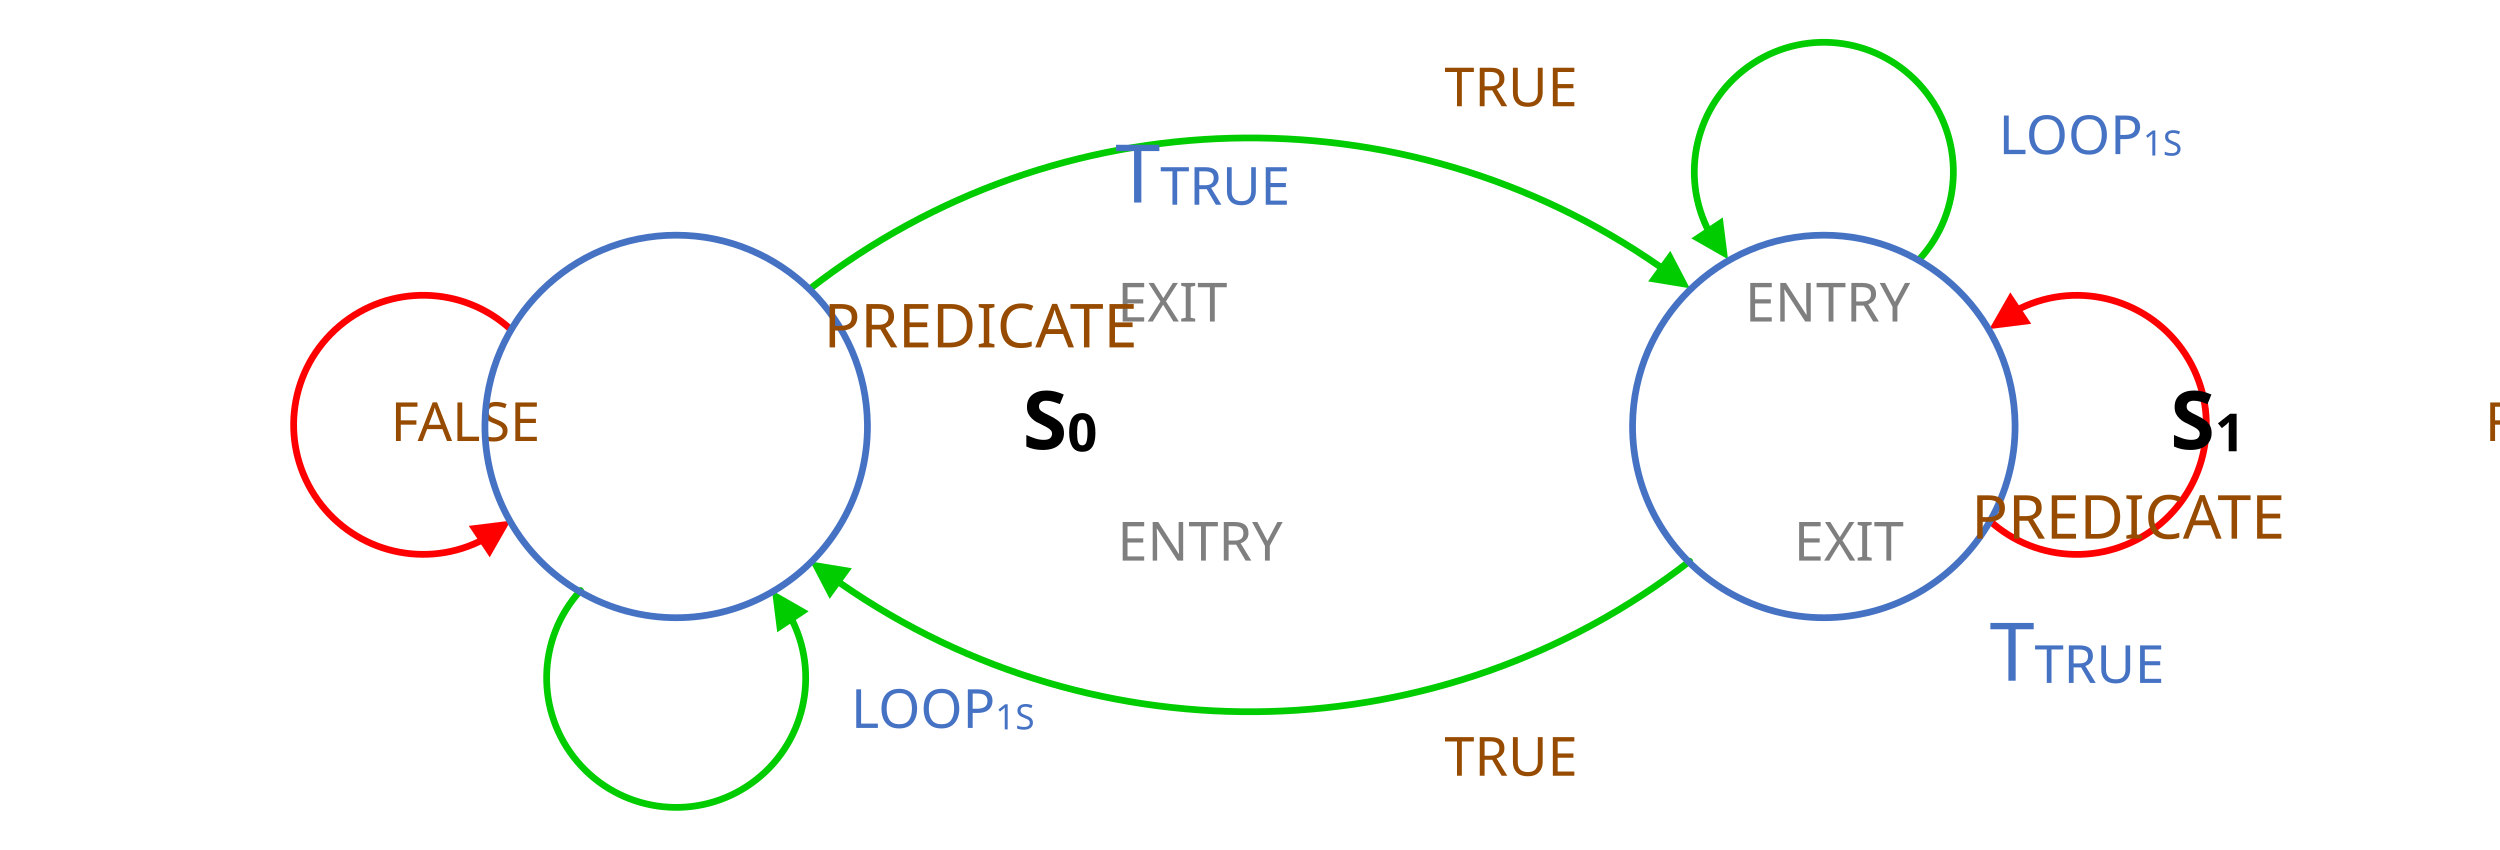
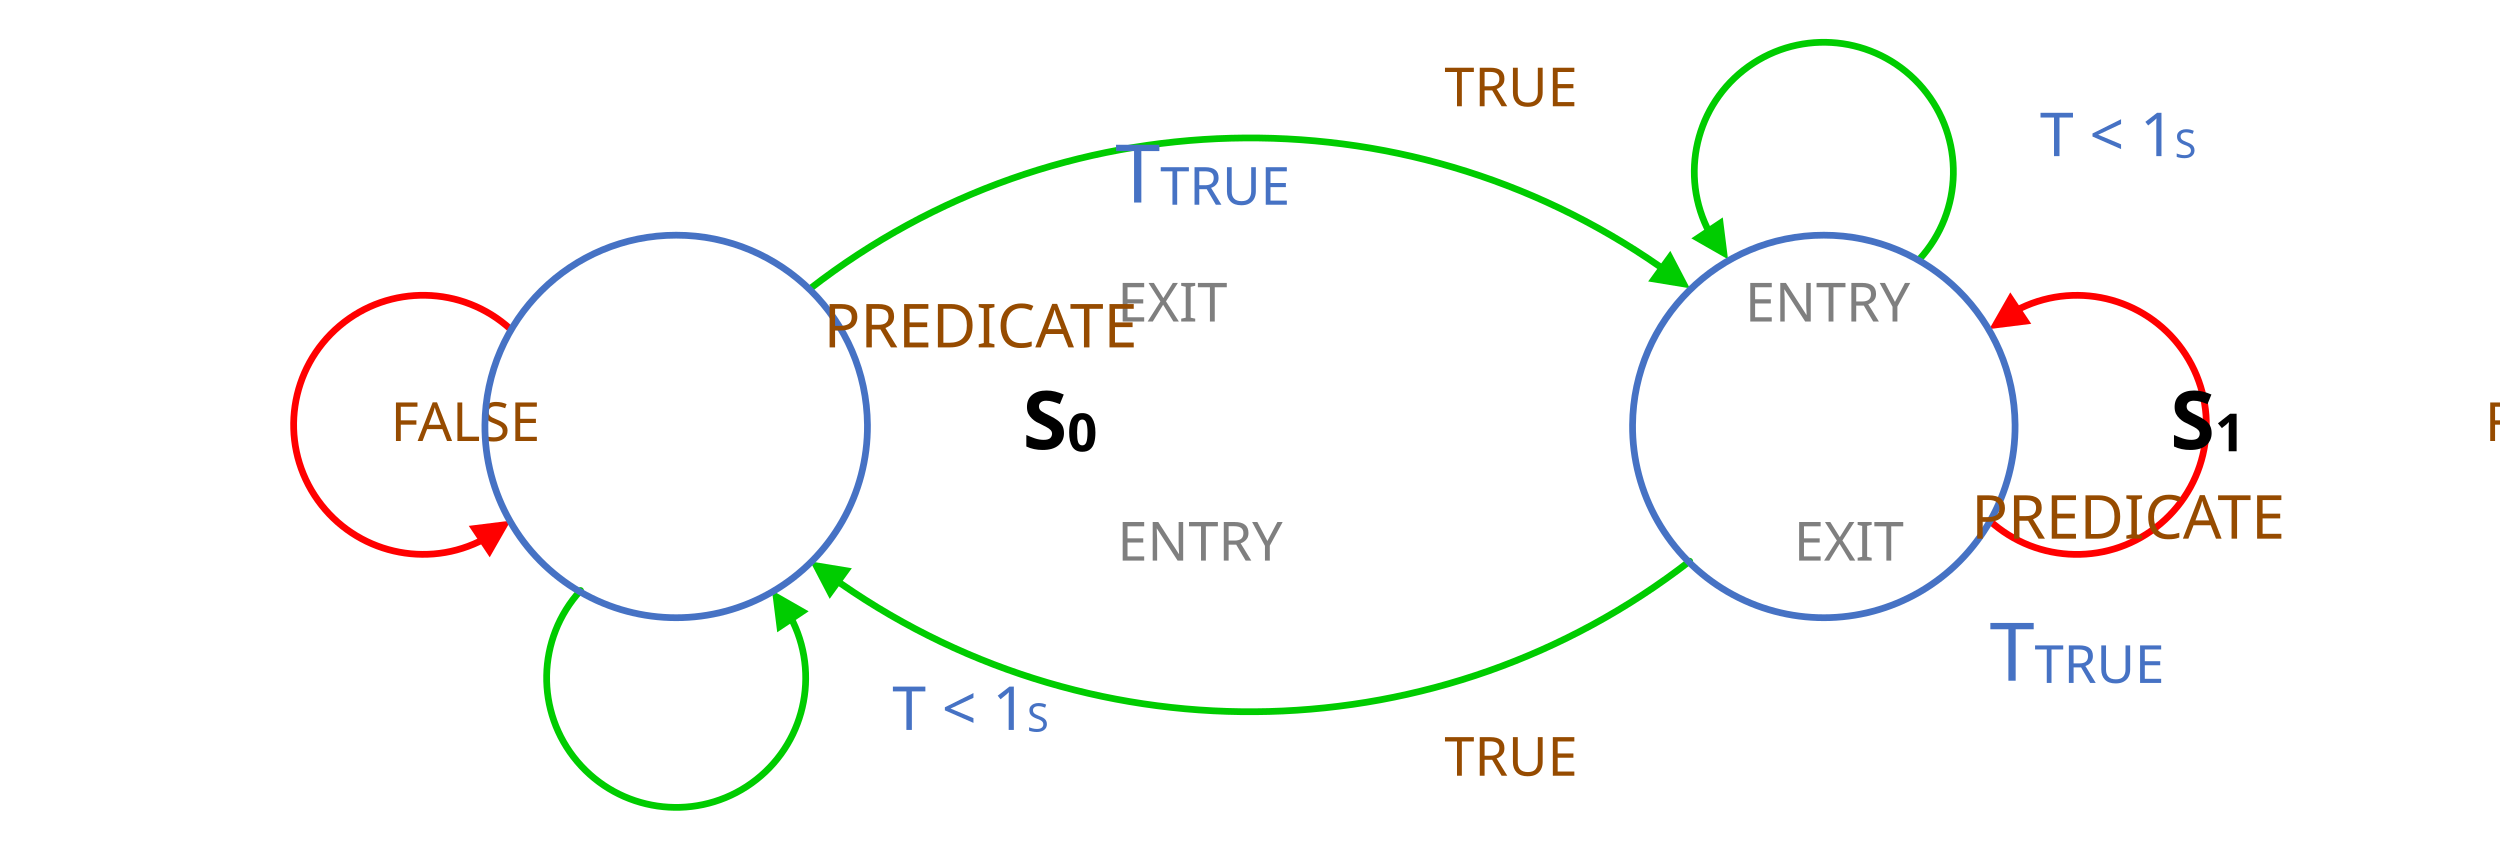
<svg xmlns="http://www.w3.org/2000/svg" xmlns:ns1="http://schemas.microsoft.com/visio/2003/SVGExtensions/" xmlns:xlink="http://www.w3.org/1999/xlink" width="5.146in" height="1.749in" viewBox="0 0 370.504 125.908" xml:space="preserve" color-interpolation-filters="sRGB" class="st15">
  <ns1:documentProperties ns1:langID="1033" ns1:viewMarkup="false" />
  <style type="text/css">
	
		.st1 {marker-end:url(#mrkr4-6);stroke:#ff0000;stroke-linecap:round;stroke-linejoin:round;stroke-width:1}
		.st2 {fill:#ff0000;fill-opacity:1;stroke:#ff0000;stroke-opacity:1;stroke-width:0.357}
		.st3 {marker-end:url(#mrkr4-12);stroke:#00cc00;stroke-linecap:round;stroke-linejoin:round;stroke-width:1}
		.st4 {fill:#00cc00;fill-opacity:1;stroke:#00cc00;stroke-opacity:1;stroke-width:0.357}
		.st5 {fill:none;stroke:none;stroke-width:1}
		.st6 {fill:#964b00;font-family:Calibri;font-size:0.667em}
		.st7 {fill:#7f7f7f;font-family:Calibri;font-size:0.667em}
- 		.st8 {fill:#4672c4;font-family:Calibri;font-size:0.667em}
- 		.st9 {baseline-shift:-32.494%;font-size:0.65em}
+ 		.st8 {fill:#4672c4;font-family:Calibri;font-size:0.75em}
+ 		.st9 {baseline-shift:-32.495%;font-size:0.65em}
		.st10 {fill:#4672c4;font-family:Calibri;font-size:1em}
		.st11 {baseline-shift:-32.494%;font-size:0.65em}
		.st12 {fill:none;stroke:#4672c4;stroke-width:1}
		.st13 {fill:#000000;font-family:Calibri;font-size:1em;font-weight:bold}
		.st14 {fill:#964b00;font-family:Calibri;font-size:0.75em}
		.st15 {fill:none;fill-rule:evenodd;font-size:12px;overflow:visible;stroke-linecap:square;stroke-miterlimit:3}
	
	</style>
  <defs id="Markers">
    <g id="lend4">
      <path d="M 2 1 L 0 0 L 2 -1 L 2 1 " style="stroke:none" />
    </g>
    <marker id="mrkr4-6" class="st2" ns1:arrowType="4" ns1:arrowSize="1" ns1:setback="5.24" refX="-5.24" orient="auto" markerUnits="strokeWidth" overflow="visible">
      <use xlink:href="#lend4" transform="scale(-2.8,-2.8) " />
    </marker>
    <marker id="mrkr4-12" class="st4" ns1:arrowType="4" ns1:arrowSize="1" ns1:setback="5.24" refX="-5.24" orient="auto" markerUnits="strokeWidth" overflow="visible">
      <use xlink:href="#lend4" transform="scale(-2.8,-2.8) " />
    </marker>
  </defs>
  <g ns1:mID="0" ns1:index="1" ns1:groupContext="foregroundPage">
    <ns1:pageProperties ns1:drawingScale="0.0393701" ns1:pageScale="0.0393701" ns1:drawingUnits="24" ns1:shadowOffsetX="8.50394" ns1:shadowOffsetY="-8.50394" />
    <ns1:layer ns1:name="Connector" ns1:index="0" />
    <ns1:layer ns1:name="Flowchart" ns1:index="1" />
    <g id="shape229-1" ns1:mID="229" ns1:groupContext="shape" ns1:layerMember="0" transform="translate(100.213,-62.9539) scale(-1,1)">
      <ns1:userDefs>
        <ns1:ud ns1:nameU="ScaleFactor" ns1:val="VT0(1):26" />
        <ns1:ud ns1:nameU="visVersion" ns1:val="VT0(15):26" />
      </ns1:userDefs>
      <path d="M24.55 111.73 A19.197 19.197 0 1 1 29.19 143.21 L28.89 143.01" class="st1" />
    </g>
    <g id="shape230-7" ns1:mID="230" ns1:groupContext="shape" ns1:layerMember="0" transform="translate(-25.6952,62.9539) rotate(-90) scale(-1,1)">
      <ns1:userDefs>
        <ns1:ud ns1:nameU="ScaleFactor" ns1:val="VT0(1):26" />
        <ns1:ud ns1:nameU="visVersion" ns1:val="VT0(15):26" />
      </ns1:userDefs>
      <path d="M24.55 111.73 A19.197 19.197 0 1 1 29.19 143.21 L28.89 143.01" class="st3" />
    </g>
    <g id="shape231-13" ns1:mID="231" ns1:groupContext="shape" ns1:layerMember="0" transform="translate(270.291,188.862) scale(1,-1)">
      <ns1:userDefs>
        <ns1:ud ns1:nameU="ScaleFactor" ns1:val="VT0(1):26" />
        <ns1:ud ns1:nameU="visVersion" ns1:val="VT0(15):26" />
      </ns1:userDefs>
      <path d="M24.55 111.73 A19.197 19.197 0 1 1 29.19 143.21 L28.89 143.01" class="st1" />
    </g>
    <g id="shape232-18" ns1:mID="232" ns1:groupContext="shape" ns1:layerMember="0" transform="translate(396.199,62.9539) rotate(90) scale(-1,1)">
      <ns1:userDefs>
        <ns1:ud ns1:nameU="ScaleFactor" ns1:val="VT0(1):26" />
        <ns1:ud ns1:nameU="visVersion" ns1:val="VT0(15):26" />
      </ns1:userDefs>
      <path d="M24.55 111.73 A19.197 19.197 0 1 1 29.19 143.21 L28.89 143.01" class="st3" />
    </g>
    <g id="shape233-23" ns1:mID="233" ns1:groupContext="shape" ns1:layerMember="0" transform="translate(270.291,188.862) rotate(180)">
      <ns1:userDefs>
        <ns1:ud ns1:nameU="ScaleFactor" ns1:val="VT0(1):26" />
        <ns1:ud ns1:nameU="visVersion" ns1:val="VT0(15):26" />
      </ns1:userDefs>
      <path d="M19.88 105.7 A106.299 106.299 0 0 1 145.69 102.39 L145.98 102.6" class="st3" />
    </g>
    <g id="shape234-28" ns1:mID="234" ns1:groupContext="shape" ns1:layerMember="0" transform="translate(100.213,-62.9539)">
      <ns1:userDefs>
        <ns1:ud ns1:nameU="ScaleFactor" ns1:val="VT0(1):26" />
        <ns1:ud ns1:nameU="visVersion" ns1:val="VT0(15):26" />
      </ns1:userDefs>
      <path d="M19.88 105.7 A106.299 106.299 0 0 1 145.69 102.39 L145.98 102.6" class="st3" />
    </g>
    <g id="shape235-33" ns1:mID="235" ns1:groupContext="shape" transform="translate(163.992,-105.474)">
      <ns1:textBlock ns1:margins="rect(1,1,1,1)" ns1:tabSpace="42.5197" />
      <ns1:textRect cx="21.26" cy="118.821" width="42.52" height="14.173" />
      <rect x="0" y="111.735" width="42.52" height="14.173" class="st5" />
      <text x="12.62" y="121.22" class="st6" ns1:langID="1033">
        <ns1:paragraph ns1:indentLeft="5.67" ns1:indentRight="5.67" ns1:horizAlign="1" />
        <ns1:tabList />TRUE</text>
    </g>
    <g id="shape236-36" ns1:mID="236" ns1:groupContext="shape" transform="translate(249.032,-70.0405) scale(-1,1)">
      <ns1:textBlock ns1:margins="rect(1,1,1,1)" ns1:tabSpace="42.5197" />
      <ns1:textRect cx="21.26" cy="115.278" width="42.52" height="21.26" />
      <rect x="0" y="104.648" width="42.52" height="21.26" class="st5" />
      <text x="-27.88" y="117.68" transform="scale(-1,1)" class="st7" ns1:langID="1033">
        <ns1:paragraph ns1:indentLeft="5.67" ns1:indentRight="5.67" ns1:horizAlign="2" />
        <ns1:tabList />ENTRY</text>
    </g>
    <g id="shape237-39" ns1:mID="237" ns1:groupContext="shape" transform="translate(163.992,-70.0405) scale(-1,1)">
      <ns1:textBlock ns1:margins="rect(1,1,1,1)" ns1:tabSpace="42.5197" />
      <ns1:textRect cx="21.26" cy="115.278" width="42.52" height="21.26" />
      <rect x="0" y="104.648" width="42.52" height="21.26" class="st5" />
      <text x="-35.85" y="117.68" transform="scale(-1,1)" class="st7" ns1:langID="1033">
        <ns1:paragraph ns1:indentLeft="5.67" ns1:indentRight="5.67" />
        <ns1:tabList />EXIT</text>
    </g>
    <g id="shape238-42" ns1:mID="238" ns1:groupContext="shape" transform="translate(163.992,-6.261)">
      <ns1:textBlock ns1:margins="rect(1,1,1,1)" ns1:tabSpace="42.5197" />
      <ns1:textRect cx="21.26" cy="118.821" width="42.52" height="14.173" />
      <rect x="0" y="111.735" width="42.52" height="14.173" class="st5" />
      <text x="12.62" y="121.22" class="st6" ns1:langID="1033">
        <ns1:paragraph ns1:indentLeft="5.67" ns1:indentRight="5.67" ns1:horizAlign="1" />
        <ns1:tabList />TRUE</text>
    </g>
    <g id="shape239-45" ns1:mID="239" ns1:groupContext="shape" transform="translate(326.984,-55.8673)">
      <ns1:textBlock ns1:margins="rect(1,1,1,1)" ns1:tabSpace="42.5197" />
      <ns1:textRect cx="21.26" cy="118.821" width="42.52" height="14.173" />
      <rect x="0" y="111.735" width="42.52" height="14.173" class="st5" />
      <text x="3.83" y="121.22" class="st6" ns1:langID="1033">
        <ns1:paragraph ns1:indentLeft="2.83" ns1:indentRight="2.83" />
        <ns1:tabList />FALSE</text>
    </g>
    <g id="shape240-48" ns1:mID="240" ns1:groupContext="shape" transform="translate(1,-55.8673)">
      <ns1:textBlock ns1:margins="rect(1,1,1,1)" ns1:tabSpace="42.5197" />
      <ns1:textRect cx="21.26" cy="118.821" width="42.52" height="14.173" />
      <rect x="0" y="111.735" width="42.52" height="14.173" class="st5" />
      <text x="19.44" y="121.22" class="st6" ns1:langID="1033">
        <ns1:paragraph ns1:indentLeft="2.83" ns1:indentRight="2.83" ns1:horizAlign="2" />
        <ns1:tabList />FALSE</text>
    </g>
    <g id="shape241-51" ns1:mID="241" ns1:groupContext="shape" transform="translate(163.992,-34.6075) scale(-1,1)">
      <ns1:textBlock ns1:margins="rect(1,1,1,1)" ns1:tabSpace="42.5197" />
      <ns1:textRect cx="21.26" cy="115.278" width="42.52" height="21.26" />
      <rect x="0" y="104.648" width="42.52" height="21.26" class="st5" />
      <text x="-35.85" y="117.68" transform="scale(-1,1)" class="st7" ns1:langID="1033">
        <ns1:paragraph ns1:indentLeft="5.67" ns1:indentRight="5.67" />
        <ns1:tabList />ENTRY</text>
    </g>
    <g id="shape242-54" ns1:mID="242" ns1:groupContext="shape" transform="translate(249.032,-34.6075) scale(-1,1)">
      <ns1:textBlock ns1:margins="rect(1,1,1,1)" ns1:tabSpace="42.5197" />
      <ns1:textRect cx="21.26" cy="115.278" width="42.52" height="21.26" />
      <rect x="0" y="104.648" width="42.52" height="21.26" class="st5" />
      <text x="-20.64" y="117.68" transform="scale(-1,1)" class="st7" ns1:langID="1033">
        <ns1:paragraph ns1:indentLeft="5.67" ns1:indentRight="5.67" ns1:horizAlign="2" />
        <ns1:tabList />EXIT</text>
    </g>
    <g id="shape243-57" ns1:mID="243" ns1:groupContext="shape" transform="translate(86.0394,-13.3476)">
      <ns1:textBlock ns1:margins="rect(1,1,1,1)" ns1:tabSpace="42.5197" />
      <ns1:textRect cx="14.173" cy="118.821" width="28.35" height="14.173" />
      <rect x="0" y="111.735" width="28.346" height="14.173" class="st5" />
-       <text x="2.62" y="121.22" class="st8" ns1:langID="1033">
-         <ns1:paragraph ns1:horizAlign="1" />
-         <ns1:tabList />LOOP<tspan dy="-0.284em" class="st9" ns1:baseFontSize="8">1S</tspan>
+       <text x="4.08" y="121.52" class="st8" ns1:langID="1033">
+         <ns1:paragraph ns1:horizAlign="1" />
+         <ns1:tabList />T &lt; 1<tspan dy="-0.284em" class="st9" ns1:baseFontSize="9">S</tspan>
      </text>
    </g>
    <g id="shape244-61" ns1:mID="244" ns1:groupContext="shape" transform="translate(234.858,-20.4342)">
      <ns1:textBlock ns1:margins="rect(1,1,1,1)" ns1:tabSpace="42.5197" ns1:verticalAlign="2" />
      <ns1:textRect cx="28.346" cy="115.278" width="56.7" height="21.26" />
      <rect x="0" y="104.648" width="56.693" height="21.26" class="st5" />
      <text x="3.83" y="121.31" class="st10" ns1:langID="2057">
        <ns1:paragraph ns1:indentLeft="2.83" ns1:indentRight="2.83" />
        <ns1:tabList />T<tspan dy="-0.284em" class="st11" ns1:langID="1033" ns1:baseFontSize="12">TRUE</tspan>
      </text>
    </g>
    <g id="shape245-65" ns1:mID="245" ns1:groupContext="shape" transform="translate(78.9528,-91.3004)">
      <ns1:textBlock ns1:margins="rect(1,1,1,1)" ns1:tabSpace="42.5197" ns1:verticalAlign="2" />
      <ns1:textRect cx="28.346" cy="115.278" width="56.7" height="21.26" />
      <rect x="0" y="104.648" width="56.693" height="21.26" class="st5" />
      <text x="30.16" y="121.31" class="st10" ns1:langID="2057">
        <ns1:paragraph ns1:indentLeft="2.83" ns1:indentRight="2.83" ns1:horizAlign="2" />
        <ns1:tabList />T<tspan dy="-0.284em" class="st11" ns1:langID="1033" ns1:baseFontSize="12">TRUE</tspan>
      </text>
    </g>
    <g id="shape246-69" ns1:mID="246" ns1:groupContext="shape" transform="translate(256.118,-98.387)">
      <ns1:textBlock ns1:margins="rect(1,1,1,1)" ns1:tabSpace="42.5197" />
      <ns1:textRect cx="14.173" cy="118.821" width="28.35" height="14.173" />
      <rect x="0" y="111.735" width="28.346" height="14.173" class="st5" />
-       <text x="2.62" y="121.22" class="st8" ns1:langID="1033">
-         <ns1:paragraph ns1:horizAlign="1" />
-         <ns1:tabList />LOOP<tspan dy="-0.284em" class="st9" ns1:baseFontSize="8">1S</tspan>
+       <text x="4.08" y="121.52" class="st8" ns1:langID="1033">
+         <ns1:paragraph ns1:horizAlign="1" />
+         <ns1:tabList />T &lt; 1<tspan dy="-0.284em" class="st9" ns1:baseFontSize="9">S</tspan>
      </text>
    </g>
    <g id="shape247-73" ns1:mID="247" ns1:groupContext="shape" ns1:layerMember="1" transform="translate(71.8662,-34.6074)">
      <ns1:custProps>
        <ns1:cp ns1:nameU="Cost" ns1:lbl="Cost" ns1:type="7" ns1:format="@" ns1:langID="1033" />
        <ns1:cp ns1:nameU="Duration" ns1:lbl="Duration" ns1:type="2" ns1:langID="1033" />
        <ns1:cp ns1:nameU="Resources" ns1:lbl="Resources" ns1:langID="1033" />
      </ns1:custProps>
      <ns1:userDefs>
        <ns1:ud ns1:nameU="visVersion" ns1:val="VT0(15):26" />
      </ns1:userDefs>
      <ns1:textBlock ns1:margins="rect(1,1,1,1)" ns1:tabSpace="42.5197" />
      <ns1:textRect cx="28.346" cy="97.561" width="56.7" height="56.693" />
      <path d="M0 97.56 A28.346 28.346 0 0 1 56.69 97.56 A28.346 28.346 0 1 1 0 97.56 Z" class="st12" />
      <text x="23.53" y="101.16" class="st13" ns1:langID="1033">
        <ns1:paragraph ns1:horizAlign="1" />
        <ns1:tabList />S<tspan dy="-0.284em" class="st11" ns1:langID="2057" ns1:baseFontSize="12">0</tspan>
      </text>
    </g>
-     <g id="shape248-77" ns1:mID="248" ns1:groupContext="shape" transform="translate(71.8661,-62.9539)">
-       <ns1:textBlock ns1:margins="rect(1,1,1,1)" ns1:tabSpace="42.5197" />
-       <ns1:textRect cx="28.346" cy="111.735" width="56.7" height="28.346" />
-       <rect x="0" y="97.561" width="56.693" height="28.346" class="st5" />
-       <text x="8.09" y="114.43" class="st14" ns1:langID="1033">
-         <ns1:paragraph ns1:indentLeft="5.67" ns1:indentRight="5.67" ns1:horizAlign="1" />
-         <ns1:tabList />PREDICATE</text>
-     </g>
-     <g id="shape250-80" ns1:mID="250" ns1:groupContext="shape" ns1:layerMember="1" transform="translate(298.638,-34.6074) scale(-1,1)">
+     <g id="shape250-77" ns1:mID="250" ns1:groupContext="shape" ns1:layerMember="1" transform="translate(298.638,-34.6074) scale(-1,1)">
      <ns1:custProps>
        <ns1:cp ns1:nameU="Cost" ns1:lbl="Cost" ns1:type="7" ns1:format="@" ns1:langID="1033" />
        <ns1:cp ns1:nameU="Duration" ns1:lbl="Duration" ns1:type="2" ns1:langID="1033" />
        <ns1:cp ns1:nameU="Resources" ns1:lbl="Resources" ns1:langID="1033" />
      </ns1:custProps>
      <ns1:userDefs>
        <ns1:ud ns1:nameU="visVersion" ns1:val="VT0(15):26" />
      </ns1:userDefs>
      <ns1:textBlock ns1:margins="rect(1,1,1,1)" ns1:tabSpace="42.5197" />
      <ns1:textRect cx="28.346" cy="97.561" width="56.7" height="56.693" />
      <path d="M0 97.56 A28.346 28.346 0 0 1 56.69 97.56 A28.346 28.346 0 1 1 0 97.56 Z" class="st12" />
      <text x="-33.16" y="101.16" transform="scale(-1,1)" class="st13" ns1:langID="1033">
        <ns1:paragraph ns1:horizAlign="1" />
        <ns1:tabList />S<tspan dy="-0.284em" class="st11" ns1:baseFontSize="12">1</tspan>
      </text>
    </g>
-     <g id="shape252-84" ns1:mID="252" ns1:groupContext="shape" transform="translate(241.945,-34.6074)">
+     <g id="shape248-81" ns1:mID="248" ns1:groupContext="shape" transform="translate(71.8661,-62.9539)">
      <ns1:textBlock ns1:margins="rect(1,1,1,1)" ns1:tabSpace="42.5197" />
      <ns1:textRect cx="28.346" cy="111.735" width="56.7" height="28.346" />
      <rect x="0" y="97.561" width="56.693" height="28.346" class="st5" />
      <text x="8.09" y="114.43" class="st14" ns1:langID="1033">
        <ns1:paragraph ns1:indentLeft="5.67" ns1:indentRight="5.67" ns1:horizAlign="1" />
        <ns1:tabList />PREDICATE</text>
    </g>
+     <g id="shape252-84" ns1:mID="252" ns1:groupContext="shape" transform="translate(241.945,-34.6074)">
+       <ns1:textBlock ns1:margins="rect(1,1,1,1)" ns1:tabSpace="42.5197" />
+       <ns1:textRect cx="28.346" cy="111.735" width="56.7" height="28.346" />
+       <rect x="0" y="97.561" width="56.693" height="28.346" class="st5" />
+       <text x="8.09" y="114.43" class="st14" ns1:langID="1033">
+         <ns1:paragraph ns1:indentLeft="5.67" ns1:indentRight="5.67" ns1:horizAlign="1" />
+         <ns1:tabList />PREDICATE</text>
+     </g>
  </g>
</svg>
